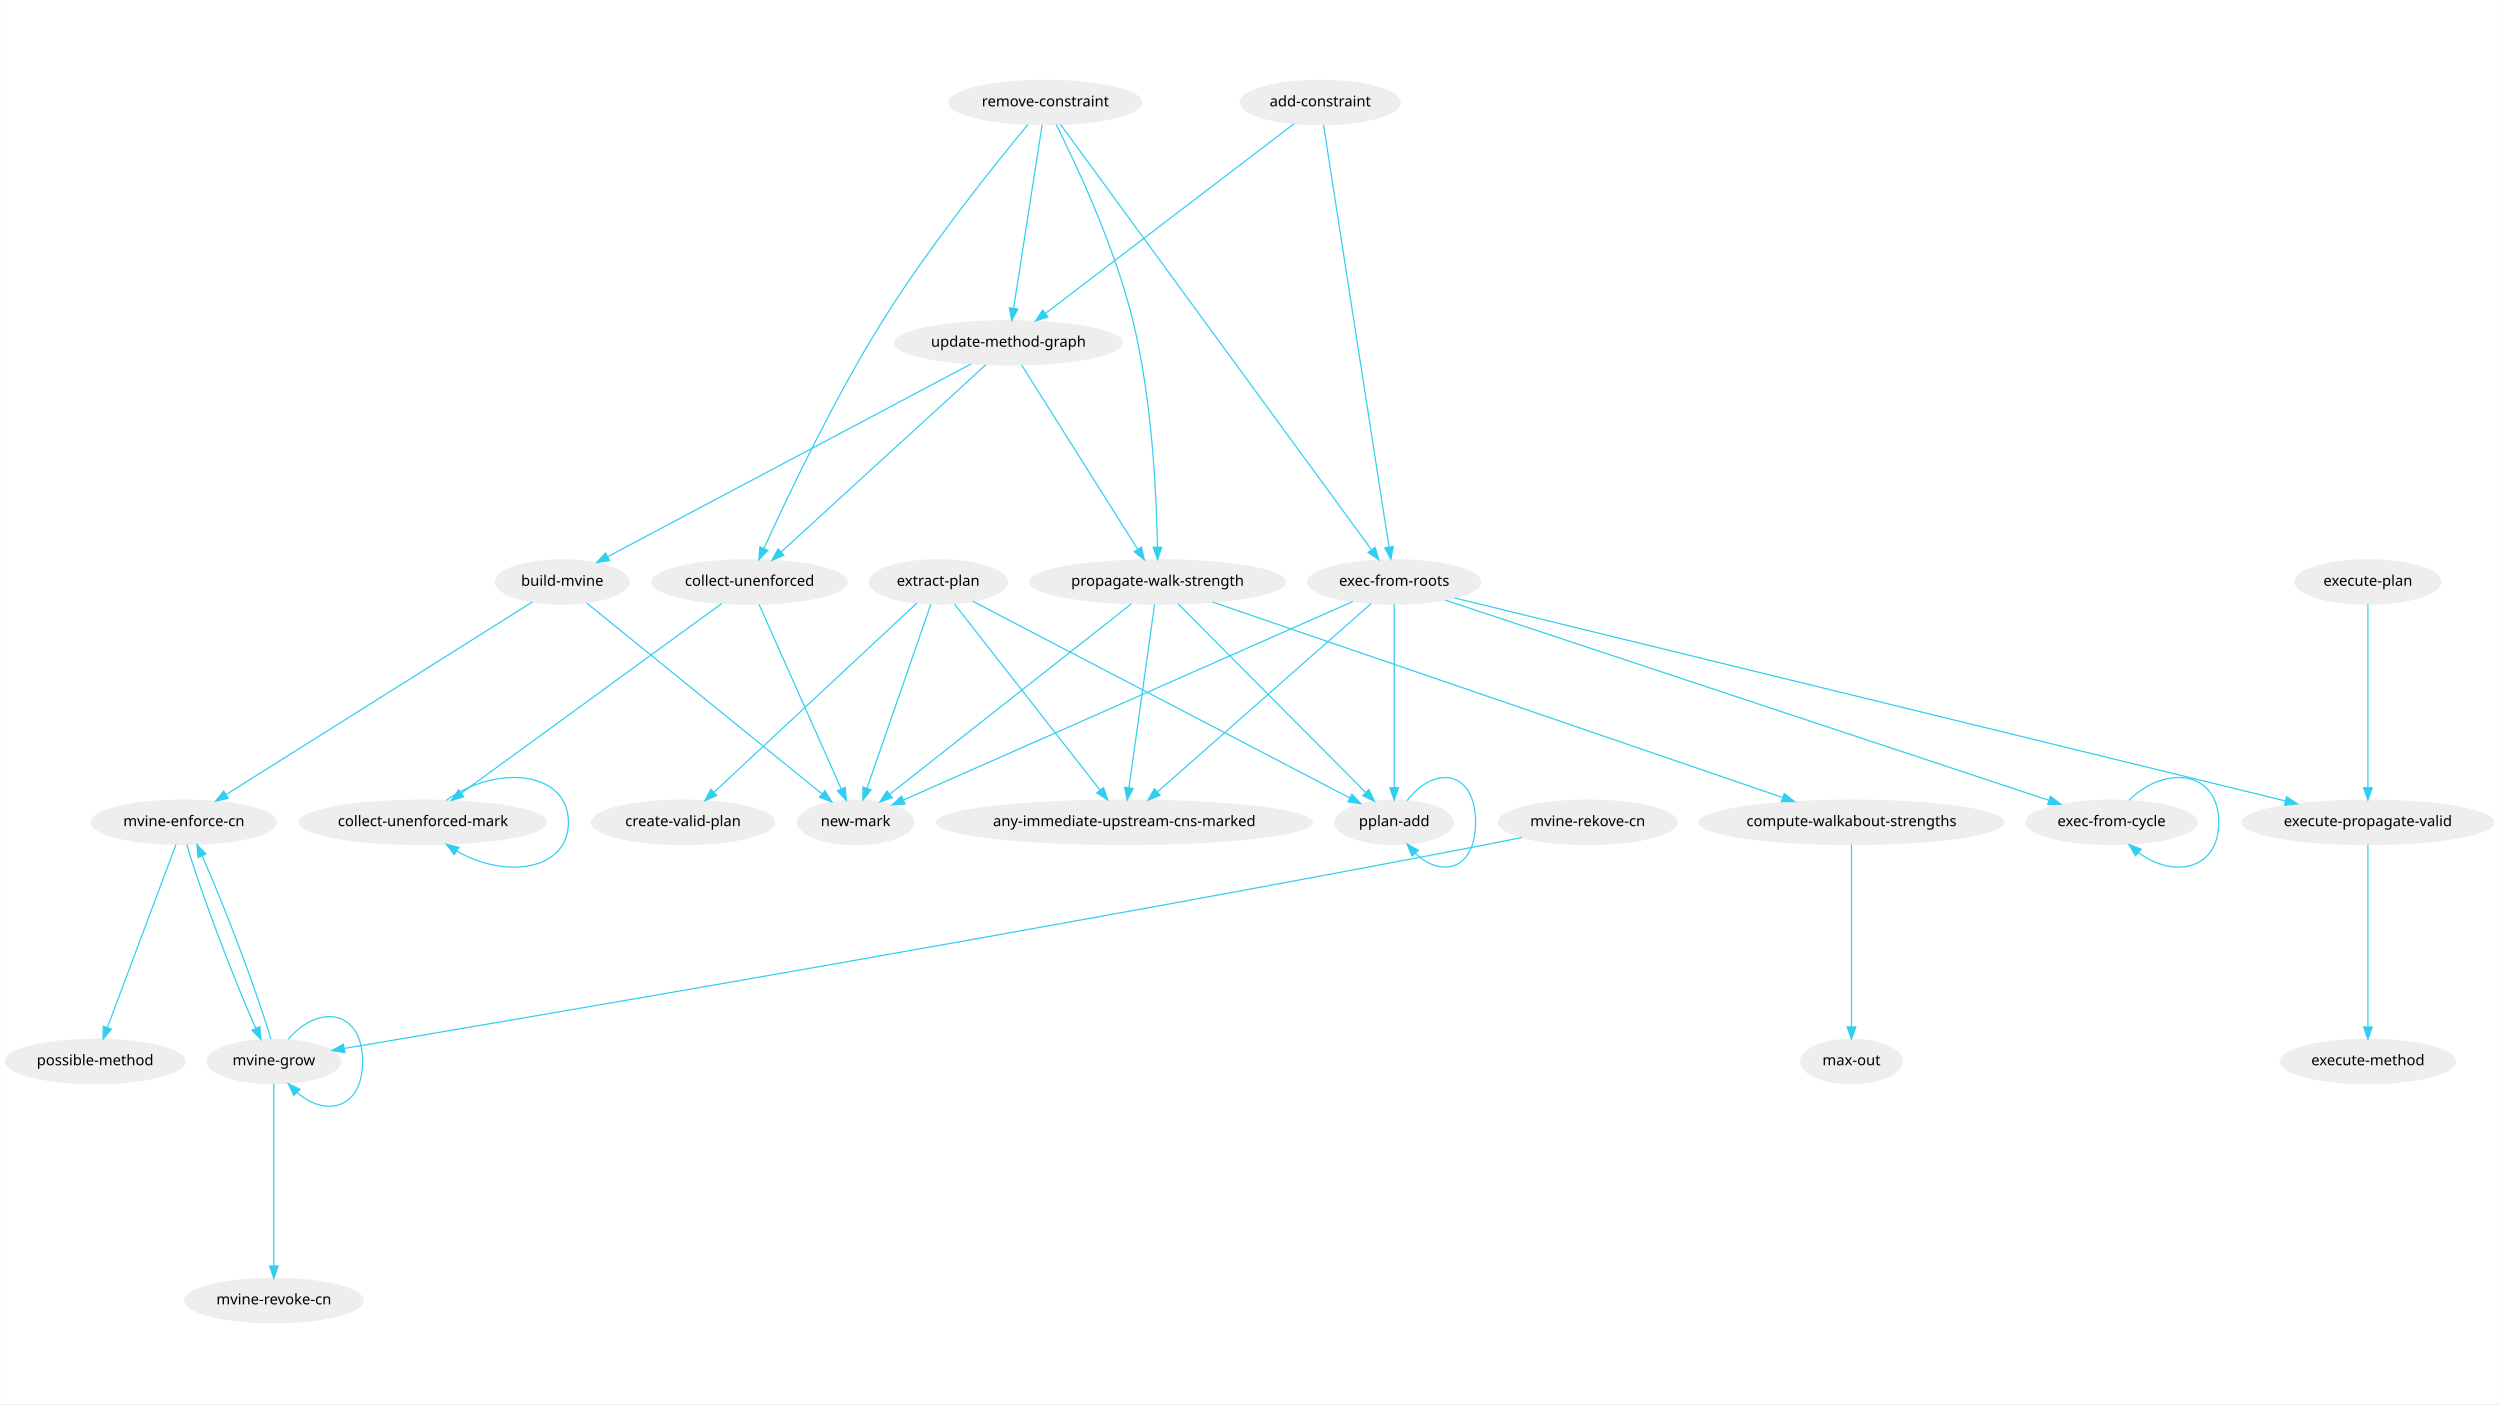
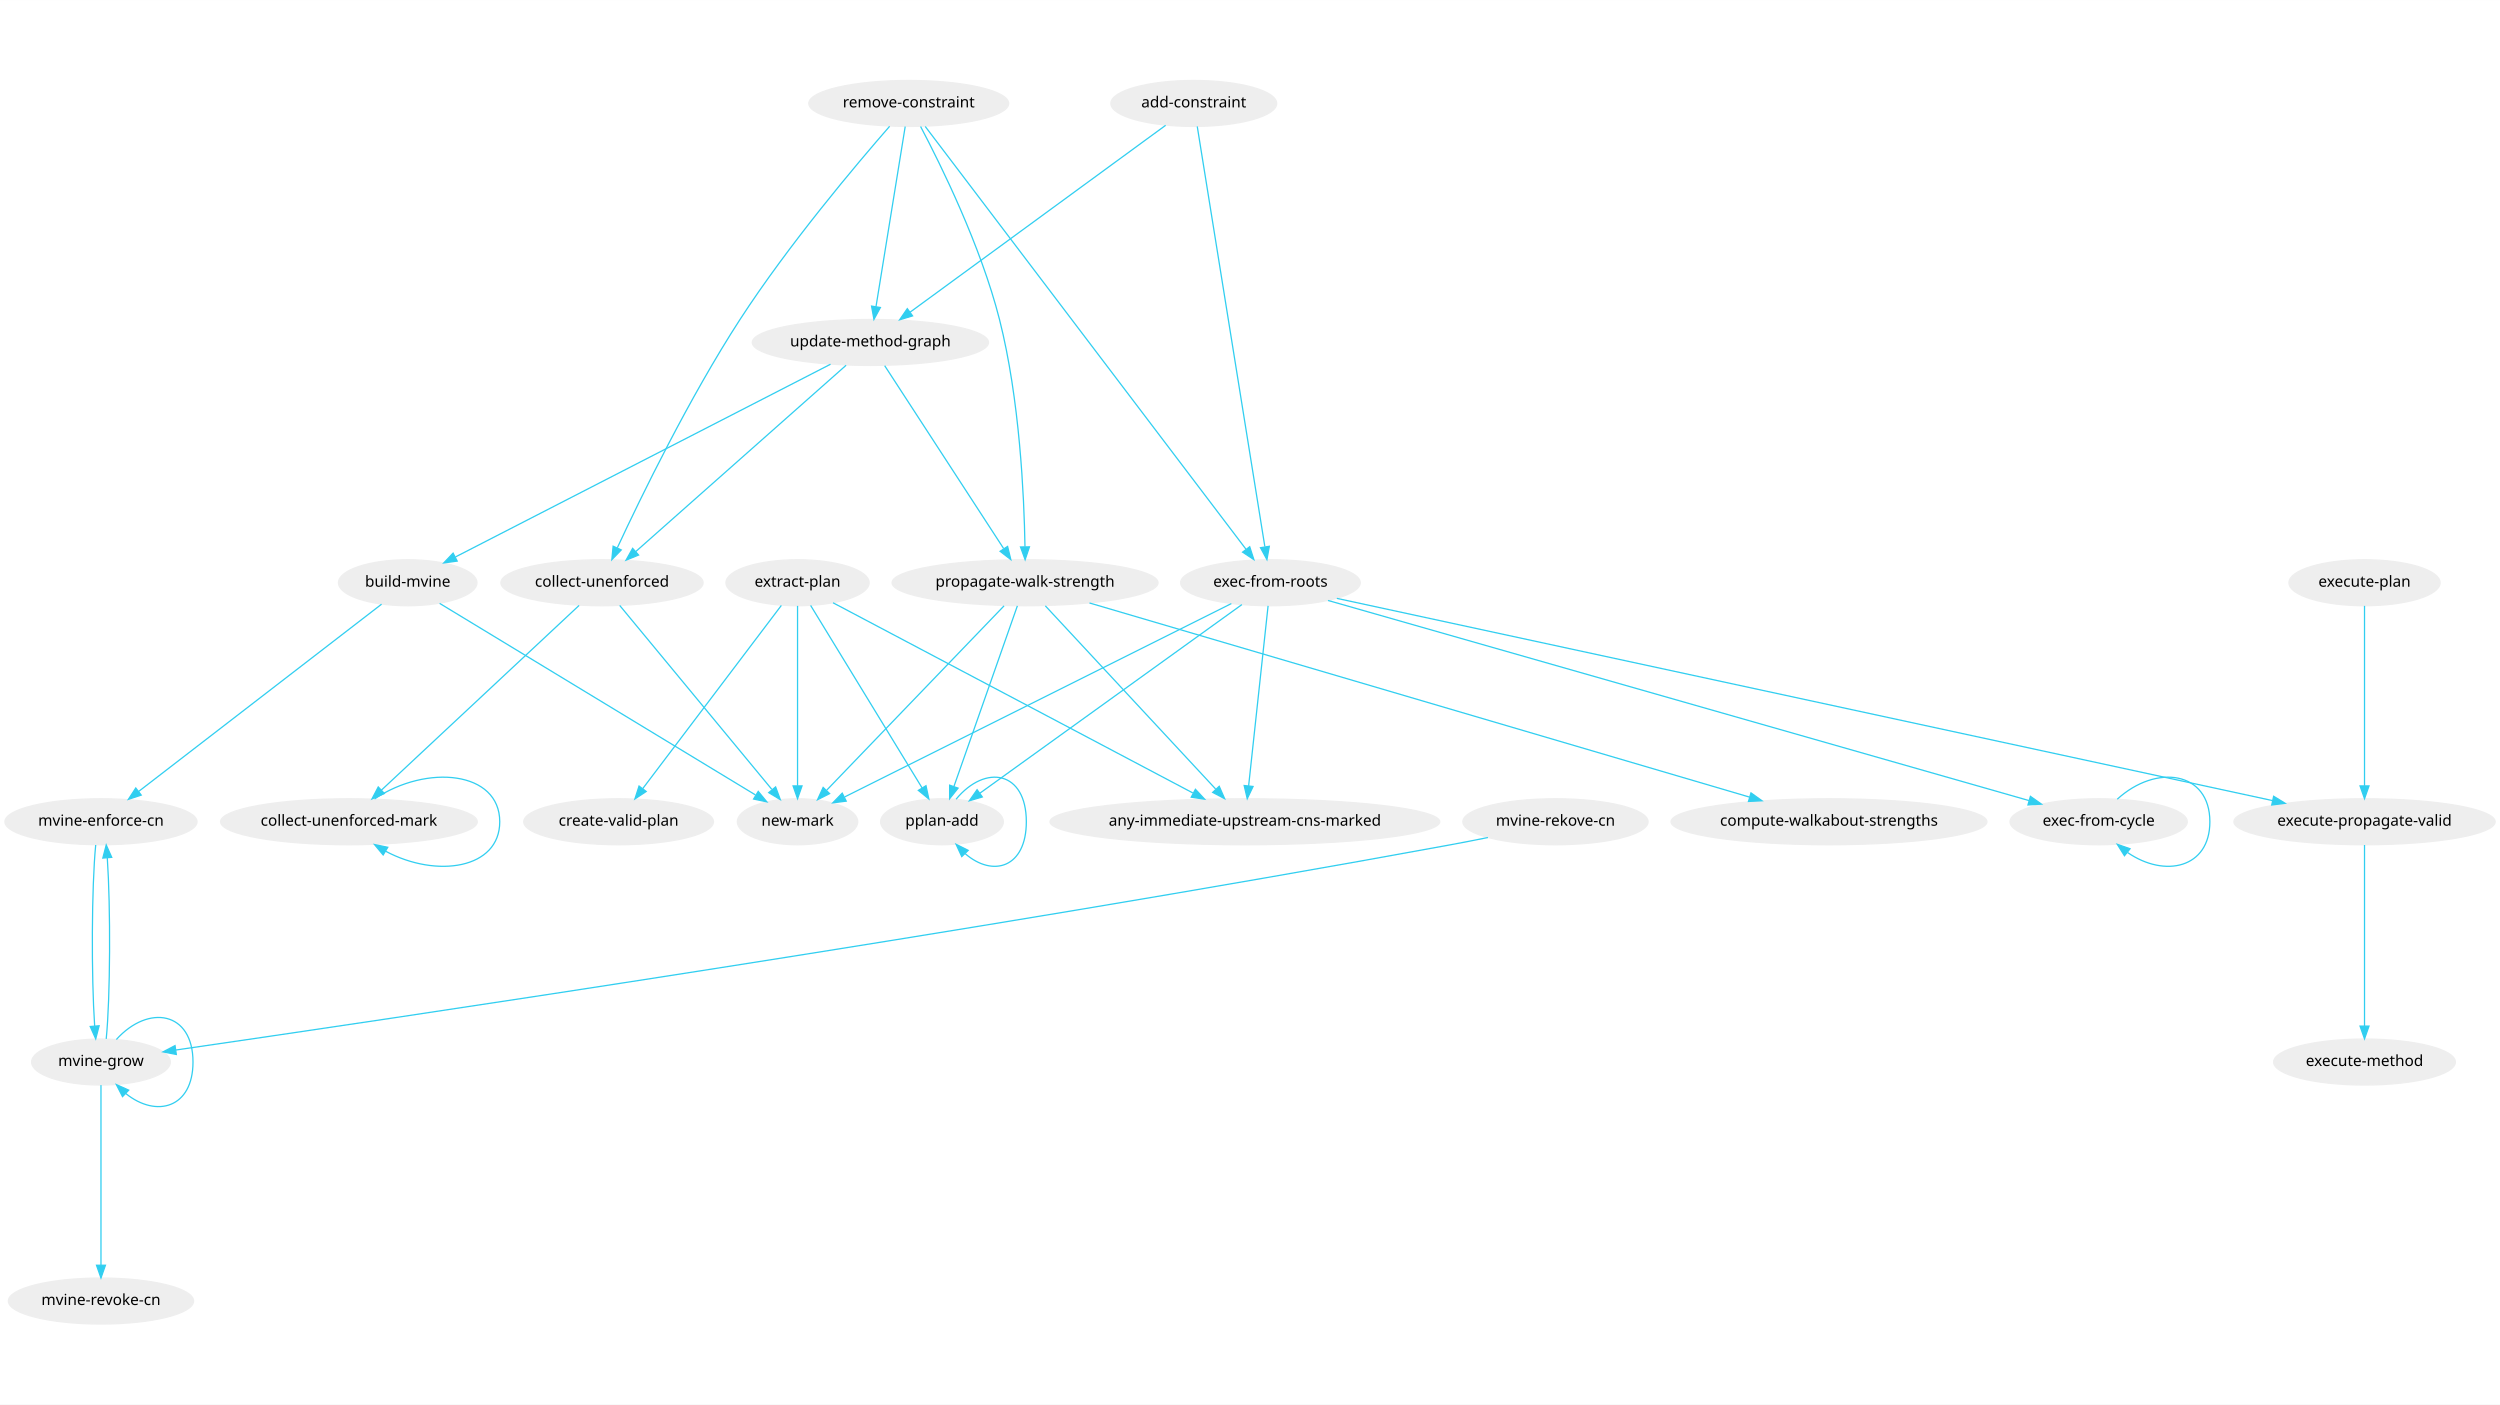
- <svg xmlns="http://www.w3.org/2000/svg" width="2028pt" height="1139pt" viewBox="0.00 0.00 2028.00 1139.20">
-   <g id="graph0" class="graph" transform="scale(1 1) rotate(0) translate(4 1135.2)">
-     <polygon fill="white" stroke="none" points="-4,4 -4,-1135.2 2024,-1135.2 2024,4 -4,4" />
+ <svg xmlns="http://www.w3.org/2000/svg" width="1956pt" height="1099pt" viewBox="0.00 0.00 1956.00 1098.88">
+   <g id="graph0" class="graph" transform="scale(1 1) rotate(0) translate(4 1094.88)">
+     <polygon fill="white" stroke="none" points="-4,4 -4,-1094.88 1952,-1094.88 1952,4 -4,4" />
    <g id="node1" class="node">
-       <ellipse fill="#eeeeee" stroke="#eeeeee" cx="1067" cy="-1052" rx="64.88" ry="18" />
-       <text text-anchor="middle" x="1067" y="-1048.9" font-family="Verdana" font-size="12.00">add-constraint</text>
+       <ellipse fill="#eeeeee" stroke="#eeeeee" cx="930" cy="-1014" rx="64.88" ry="18" />
+       <text text-anchor="middle" x="930" y="-1010.9" font-family="Verdana" font-size="12.00">add-constraint</text>
    </g>
    <g id="node2" class="node">
-       <ellipse fill="#eeeeee" stroke="#eeeeee" cx="814" cy="-857" rx="92.431" ry="18" />
-       <text text-anchor="middle" x="814" y="-853.9" font-family="Verdana" font-size="12.00">update-method-graph</text>
+       <ellipse fill="#eeeeee" stroke="#eeeeee" cx="677" cy="-827" rx="92.431" ry="18" />
+       <text text-anchor="middle" x="677" y="-823.9" font-family="Verdana" font-size="12.00">update-method-graph</text>
    </g>
    <g id="edge1" class="edge">
-       <path fill="none" stroke="#31cef0" d="M1045.86,-1034.88C1000.98,-1000.63 896.009,-920.56 844.125,-880.981" />
-       <polygon fill="#31cef0" stroke="#31cef0" points="846.046,-878.044 835.973,-874.762 841.8,-883.61 846.046,-878.044" />
+       <path fill="none" stroke="#31cef0" d="M907.99,-996.906C862.893,-963.93 759.887,-888.609 708.033,-850.692" />
+       <polygon fill="#31cef0" stroke="#31cef0" points="710.005,-847.798 699.867,-844.721 705.873,-853.449 710.005,-847.798" />
    </g>
    <g id="node3" class="node">
-       <ellipse fill="#eeeeee" stroke="#eeeeee" cx="1127" cy="-663" rx="70.266" ry="18" />
-       <text text-anchor="middle" x="1127" y="-659.9" font-family="Verdana" font-size="12.00">exec-from-roots</text>
+       <ellipse fill="#eeeeee" stroke="#eeeeee" cx="990" cy="-639" rx="70.266" ry="18" />
+       <text text-anchor="middle" x="990" y="-635.9" font-family="Verdana" font-size="12.00">exec-from-roots</text>
    </g>
    <g id="edge2" class="edge">
-       <path fill="none" stroke="#31cef0" d="M1069.66,-1033.87C1079.1,-972.943 1111.13,-766.367 1122.75,-691.437" />
-       <polygon fill="#31cef0" stroke="#31cef0" points="1126.23,-691.788 1124.31,-681.37 1119.32,-690.715 1126.23,-691.788" />
+       <path fill="none" stroke="#31cef0" d="M932.734,-996.004C942.241,-936.9 973.918,-739.978 985.613,-667.275" />
+       <polygon fill="#31cef0" stroke="#31cef0" points="989.117,-667.525 987.25,-657.096 982.206,-666.413 989.117,-667.525" />
    </g>
    <g id="node5" class="node">
-       <ellipse fill="#eeeeee" stroke="#eeeeee" cx="935" cy="-663" rx="104.051" ry="18" />
-       <text text-anchor="middle" x="935" y="-659.9" font-family="Verdana" font-size="12.00">propagate-walk-strength</text>
+       <ellipse fill="#eeeeee" stroke="#eeeeee" cx="798" cy="-639" rx="104.051" ry="18" />
+       <text text-anchor="middle" x="798" y="-635.9" font-family="Verdana" font-size="12.00">propagate-walk-strength</text>
    </g>
    <g id="edge8" class="edge">
-       <path fill="none" stroke="#31cef0" d="M824.738,-838.961C846.04,-805.159 893.752,-729.451 918.855,-689.619" />
-       <polygon fill="#31cef0" stroke="#31cef0" points="921.915,-691.327 924.286,-681.001 915.993,-687.595 921.915,-691.327" />
+       <path fill="none" stroke="#31cef0" d="M688.167,-808.835C709.507,-776.031 756.185,-704.277 781.268,-665.72" />
+       <polygon fill="#31cef0" stroke="#31cef0" points="784.341,-667.415 786.86,-657.124 778.474,-663.597 784.341,-667.415" />
    </g>
    <g id="node6" class="node">
-       <ellipse fill="#eeeeee" stroke="#eeeeee" cx="604" cy="-663" rx="79.116" ry="18" />
-       <text text-anchor="middle" x="604" y="-659.9" font-family="Verdana" font-size="12.00">collect-unenforced</text>
+       <ellipse fill="#eeeeee" stroke="#eeeeee" cx="467" cy="-639" rx="79.116" ry="18" />
+       <text text-anchor="middle" x="467" y="-635.9" font-family="Verdana" font-size="12.00">collect-unenforced</text>
    </g>
    <g id="edge9" class="edge">
-       <path fill="none" stroke="#31cef0" d="M795.731,-839.297C758.249,-805.027 672.569,-726.692 629.585,-687.392" />
-       <polygon fill="#31cef0" stroke="#31cef0" points="631.819,-684.692 622.077,-680.528 627.096,-689.858 631.819,-684.692" />
+       <path fill="none" stroke="#31cef0" d="M657.994,-809.166C620.355,-775.828 536.27,-701.354 493.331,-663.321" />
+       <polygon fill="#31cef0" stroke="#31cef0" points="495.619,-660.673 485.812,-656.662 490.978,-665.913 495.619,-660.673" />
    </g>
    <g id="node7" class="node">
-       <ellipse fill="#eeeeee" stroke="#eeeeee" cx="452" cy="-663" rx="54.183" ry="18" />
-       <text text-anchor="middle" x="452" y="-659.9" font-family="Verdana" font-size="12.00">build-mvine</text>
+       <ellipse fill="#eeeeee" stroke="#eeeeee" cx="315" cy="-639" rx="54.183" ry="18" />
+       <text text-anchor="middle" x="315" y="-635.9" font-family="Verdana" font-size="12.00">build-mvine</text>
    </g>
    <g id="edge7" class="edge">
-       <path fill="none" stroke="#31cef0" d="M783.759,-839.96C717.732,-804.941 560.853,-721.734 489.042,-683.647" />
-       <polygon fill="#31cef0" stroke="#31cef0" points="490.375,-680.392 479.9,-678.798 487.095,-686.576 490.375,-680.392" />
+       <path fill="none" stroke="#31cef0" d="M645.823,-809.981C579.35,-775.826 423.929,-695.969 352.328,-659.179" />
+       <polygon fill="#31cef0" stroke="#31cef0" points="353.7,-655.95 343.206,-654.493 350.501,-662.176 353.7,-655.95" />
    </g>
    <g id="node8" class="node">
-       <ellipse fill="#eeeeee" stroke="#eeeeee" cx="690" cy="-468" rx="47.101" ry="18" />
-       <text text-anchor="middle" x="690" y="-464.9" font-family="Verdana" font-size="12.00">new-mark</text>
+       <ellipse fill="#eeeeee" stroke="#eeeeee" cx="620" cy="-452" rx="47.101" ry="18" />
+       <text text-anchor="middle" x="620" y="-448.9" font-family="Verdana" font-size="12.00">new-mark</text>
+     </g>
+     <g id="edge24" class="edge">
+       <path fill="none" stroke="#31cef0" d="M959.407,-622.703C891.801,-588.901 729.91,-507.955 656.864,-471.432" />
+       <polygon fill="#31cef0" stroke="#31cef0" points="658.088,-468.131 647.579,-466.789 654.958,-474.392 658.088,-468.131" />
+     </g>
+     <g id="node13" class="node">
+       <ellipse fill="#eeeeee" stroke="#eeeeee" cx="733" cy="-452" rx="48.024" ry="18" />
+       <text text-anchor="middle" x="733" y="-448.9" font-family="Verdana" font-size="12.00">pplan-add</text>
+     </g>
+     <g id="edge25" class="edge">
+       <path fill="none" stroke="#31cef0" d="M967.643,-621.906C921.254,-588.514 814.546,-511.7 762.553,-474.274" />
+       <polygon fill="#31cef0" stroke="#31cef0" points="764.559,-471.405 754.398,-468.403 760.47,-477.086 764.559,-471.405" />
+     </g>
+     <g id="node14" class="node">
+       <ellipse fill="#eeeeee" stroke="#eeeeee" cx="970" cy="-452" rx="152.498" ry="18" />
+       <text text-anchor="middle" x="970" y="-448.9" font-family="Verdana" font-size="12.00">any-immediate-upstream-cns-marked</text>
    </g>
    <g id="edge26" class="edge">
-       <path fill="none" stroke="#31cef0" d="M1093.43,-647.176C1013.76,-611.989 813.593,-523.584 728.858,-486.162" />
-       <polygon fill="#31cef0" stroke="#31cef0" points="730.15,-482.906 719.589,-482.068 727.322,-489.31 730.15,-482.906" />
-     </g>
-     <g id="node14" class="node">
-       <ellipse fill="#eeeeee" stroke="#eeeeee" cx="1127" cy="-468" rx="48.024" ry="18" />
-       <text text-anchor="middle" x="1127" y="-464.9" font-family="Verdana" font-size="12.00">pplan-add</text>
+       <path fill="none" stroke="#31cef0" d="M988.154,-620.927C984.672,-588.713 977.106,-518.732 972.925,-480.053" />
+       <polygon fill="#31cef0" stroke="#31cef0" points="976.396,-479.597 971.841,-470.031 969.436,-480.35 976.396,-479.597" />
+     </g>
+     <g id="node17" class="node">
+       <ellipse fill="#eeeeee" stroke="#eeeeee" cx="1638" cy="-452" rx="69.342" ry="18" />
+       <text text-anchor="middle" x="1638" y="-448.9" font-family="Verdana" font-size="12.00">exec-from-cycle</text>
    </g>
    <g id="edge27" class="edge">
-       <path fill="none" stroke="#31cef0" d="M1127,-644.873C1127,-611.323 1127,-536.707 1127,-496.287" />
-       <polygon fill="#31cef0" stroke="#31cef0" points="1130.5,-496.089 1127,-486.089 1123.5,-496.089 1130.5,-496.089" />
+       <path fill="none" stroke="#31cef0" d="M1035.05,-625.138C1150.74,-592.109 1457.98,-504.395 1583.46,-468.571" />
+       <polygon fill="#31cef0" stroke="#31cef0" points="1584.59,-471.888 1593.25,-465.777 1582.67,-465.157 1584.59,-471.888" />
+     </g>
+     <g id="node18" class="node">
+       <ellipse fill="#eeeeee" stroke="#eeeeee" cx="1846" cy="-452" rx="102.206" ry="18" />
+       <text text-anchor="middle" x="1846" y="-448.9" font-family="Verdana" font-size="12.00">execute-propagate-valid</text>
+     </g>
+     <g id="edge28" class="edge">
+       <path fill="none" stroke="#31cef0" d="M1041.94,-626.775C1188.45,-595.11 1605.3,-505.02 1773.91,-468.581" />
+       <polygon fill="#31cef0" stroke="#31cef0" points="1774.89,-471.949 1783.93,-466.416 1773.41,-465.107 1774.89,-471.949" />
+     </g>
+     <g id="node4" class="node">
+       <ellipse fill="#eeeeee" stroke="#eeeeee" cx="707" cy="-1014" rx="78.194" ry="18" />
+       <text text-anchor="middle" x="707" y="-1010.9" font-family="Verdana" font-size="12.00">remove-constraint</text>
+     </g>
+     <g id="edge5" class="edge">
+       <path fill="none" stroke="#31cef0" d="M704.231,-995.927C699.007,-963.713 687.659,-893.732 681.387,-855.053" />
+       <polygon fill="#31cef0" stroke="#31cef0" points="684.818,-854.342 679.762,-845.031 677.908,-855.463 684.818,-854.342" />
+     </g>
+     <g id="edge6" class="edge">
+       <path fill="none" stroke="#31cef0" d="M719.895,-996.004C765.199,-936.293 917.224,-735.92 970.975,-665.075" />
+       <polygon fill="#31cef0" stroke="#31cef0" points="973.773,-667.178 977.029,-657.096 968.196,-662.947 973.773,-667.178" />
+     </g>
+     <g id="edge3" class="edge">
+       <path fill="none" stroke="#31cef0" d="M716.268,-995.95C731.929,-966.256 763.356,-902.7 778,-845 793.8,-782.745 797.274,-706.934 797.941,-667.235" />
+       <polygon fill="#31cef0" stroke="#31cef0" points="801.443,-667.078 798.062,-657.037 794.443,-666.995 801.443,-667.078" />
+     </g>
+     <g id="edge4" class="edge">
+       <path fill="none" stroke="#31cef0" d="M692.04,-996.12C666.349,-966.684 612.949,-903.504 575,-845 535.243,-783.708 497.542,-706.21 478.988,-666.344" />
+       <polygon fill="#31cef0" stroke="#31cef0" points="482.066,-664.662 474.693,-657.053 475.712,-667.599 482.066,-664.662" />
+     </g>
+     <g id="edge17" class="edge">
+       <path fill="none" stroke="#31cef0" d="M781.573,-620.927C749.674,-587.774 679.289,-514.621 642.854,-476.753" />
+       <polygon fill="#31cef0" stroke="#31cef0" points="645.076,-474.015 635.621,-469.235 640.032,-478.868 645.076,-474.015" />
+     </g>
+     <g id="edge18" class="edge">
+       <path fill="none" stroke="#31cef0" d="M792.001,-620.927C780.634,-588.575 755.885,-518.133 742.332,-479.559" />
+       <polygon fill="#31cef0" stroke="#31cef0" points="745.601,-478.306 738.984,-470.031 738.997,-480.626 745.601,-478.306" />
+     </g>
+     <g id="edge19" class="edge">
+       <path fill="none" stroke="#31cef0" d="M813.873,-620.927C844.464,-588.024 911.683,-515.724 947.112,-477.618" />
+       <polygon fill="#31cef0" stroke="#31cef0" points="949.92,-479.738 954.165,-470.031 944.793,-474.972 949.92,-479.738" />
    </g>
    <g id="node15" class="node">
-       <ellipse fill="#eeeeee" stroke="#eeeeee" cx="908" cy="-468" rx="152.498" ry="18" />
-       <text text-anchor="middle" x="908" y="-464.9" font-family="Verdana" font-size="12.00">any-immediate-upstream-cns-marked</text>
-     </g>
-     <g id="edge28" class="edge">
-       <path fill="none" stroke="#31cef0" d="M1108.33,-645.545C1069.49,-611.319 979.887,-532.353 934.857,-492.669" />
-       <polygon fill="#31cef0" stroke="#31cef0" points="937.065,-489.949 927.249,-485.964 932.437,-495.201 937.065,-489.949" />
+       <ellipse fill="#eeeeee" stroke="#eeeeee" cx="1427" cy="-452" rx="123.599" ry="18" />
+       <text text-anchor="middle" x="1427" y="-448.9" font-family="Verdana" font-size="12.00">compute-walkabout-strengths</text>
+     </g>
+     <g id="edge20" class="edge">
+       <path fill="none" stroke="#31cef0" d="M848.41,-623.173C962.512,-589.614 1240.28,-507.916 1364.81,-471.291" />
+       <polygon fill="#31cef0" stroke="#31cef0" points="1365.98,-474.596 1374.58,-468.416 1364,-467.88 1365.98,-474.596" />
+     </g>
+     <g id="edge21" class="edge">
+       <path fill="none" stroke="#31cef0" d="M480.848,-621.256C507.997,-588.428 568.315,-515.495 599.873,-477.336" />
+       <polygon fill="#31cef0" stroke="#31cef0" points="602.837,-479.245 606.513,-469.308 597.443,-474.783 602.837,-479.245" />
+     </g>
+     <g id="node16" class="node">
+       <ellipse fill="#eeeeee" stroke="#eeeeee" cx="269" cy="-452" rx="100.435" ry="18" />
+       <text text-anchor="middle" x="269" y="-448.9" font-family="Verdana" font-size="12.00">collect-unenforced-mark</text>
+     </g>
+     <g id="edge22" class="edge">
+       <path fill="none" stroke="#31cef0" d="M449.08,-621.256C413.755,-588.25 335.04,-514.704 294.387,-476.72" />
+       <polygon fill="#31cef0" stroke="#31cef0" points="296.719,-474.109 287.023,-469.839 291.94,-479.224 296.719,-474.109" />
+     </g>
+     <g id="edge10" class="edge">
+       <path fill="none" stroke="#31cef0" d="M339.959,-622.861C394.766,-589.617 525.63,-510.241 587.075,-472.971" />
+       <polygon fill="#31cef0" stroke="#31cef0" points="589.235,-475.754 595.97,-467.576 585.604,-469.769 589.235,-475.754" />
+     </g>
+     <g id="node9" class="node">
+       <ellipse fill="#eeeeee" stroke="#eeeeee" cx="75" cy="-452" rx="75.153" ry="18" />
+       <text text-anchor="middle" x="75" y="-448.9" font-family="Verdana" font-size="12.00">mvine-enforce-cn</text>
+     </g>
+     <g id="edge11" class="edge">
+       <path fill="none" stroke="#31cef0" d="M294.538,-622.227C251.996,-589.435 153.869,-513.794 104.499,-475.739" />
+       <polygon fill="#31cef0" stroke="#31cef0" points="106.497,-472.86 96.44,-469.527 102.224,-478.404 106.497,-472.86" />
+     </g>
+     <g id="node10" class="node">
+       <ellipse fill="#eeeeee" stroke="#eeeeee" cx="75" cy="-264" rx="54.258" ry="18" />
+       <text text-anchor="middle" x="75" y="-260.9" font-family="Verdana" font-size="12.00">mvine-grow</text>
+     </g>
+     <g id="edge16" class="edge">
+       <path fill="none" stroke="#31cef0" d="M70.887,-433.835C67.672,-401.446 67.397,-331.087 70.061,-292.2" />
+       <polygon fill="#31cef0" stroke="#31cef0" points="73.558,-292.377 70.891,-282.124 66.582,-291.803 73.558,-292.377" />
+     </g>
+     <g id="edge14" class="edge">
+       <path fill="none" stroke="#31cef0" d="M79.109,-282.124C82.326,-314.48 82.604,-384.836 79.942,-423.751" />
+       <polygon fill="#31cef0" stroke="#31cef0" points="76.444,-423.582 79.113,-433.835 83.421,-424.155 76.444,-423.582" />
+     </g>
+     <g id="edge12" class="edge">
+       <path fill="none" stroke="#31cef0" d="M87.038,-281.633C112.192,-309.475 147,-303.598 147,-264 147,-228.115 118.413,-219.923 94.331,-239.425" />
+       <polygon fill="#31cef0" stroke="#31cef0" points="91.869,-236.937 87.038,-246.367 96.695,-242.007 91.869,-236.937" />
+     </g>
+     <g id="node11" class="node">
+       <ellipse fill="#eeeeee" stroke="#eeeeee" cx="75" cy="-77" rx="72.459" ry="18" />
+       <text text-anchor="middle" x="75" y="-73.9" font-family="Verdana" font-size="12.00">mvine-revoke-cn</text>
+     </g>
+     <g id="edge13" class="edge">
+       <path fill="none" stroke="#31cef0" d="M75,-245.927C75,-213.713 75,-143.732 75,-105.053" />
+       <polygon fill="#31cef0" stroke="#31cef0" points="78.5,-105.031 75,-95.031 71.5,-105.032 78.5,-105.031" />
+     </g>
+     <g id="node12" class="node">
+       <ellipse fill="#eeeeee" stroke="#eeeeee" cx="1213" cy="-452" rx="72.459" ry="18" />
+       <text text-anchor="middle" x="1213" y="-448.9" font-family="Verdana" font-size="12.00">mvine-rekove-cn</text>
+     </g>
+     <g id="edge15" class="edge">
+       <path fill="none" stroke="#31cef0" d="M1160.14,-439.67C1150.46,-437.702 1140.44,-435.733 1131,-434 752.175,-364.456 293.887,-296.647 133.671,-273.427" />
+       <polygon fill="#31cef0" stroke="#31cef0" points="133.951,-269.931 123.553,-271.963 132.948,-276.859 133.951,-269.931" />
+     </g>
+     <g id="edge31" class="edge">
+       <path fill="none" stroke="#31cef0" d="M744.035,-469.633C767.093,-497.475 799,-491.598 799,-452 799,-416.269 773.021,-407.994 751.006,-427.175" />
+       <polygon fill="#31cef0" stroke="#31cef0" points="748.481,-424.75 744.035,-434.367 753.508,-429.622 748.481,-424.75" />
+     </g>
+     <g id="edge23" class="edge">
+       <path fill="none" stroke="#31cef0" d="M289.014,-469.824C330.216,-497.448 387,-491.507 387,-452 387,-415.194 337.714,-407.521 297.659,-428.981" />
+       <polygon fill="#31cef0" stroke="#31cef0" points="295.783,-426.025 289.014,-434.176 299.388,-432.025 295.783,-426.025" />
+     </g>
+     <g id="edge30" class="edge">
+       <path fill="none" stroke="#31cef0" d="M1652.55,-469.633C1682.94,-497.475 1725,-491.598 1725,-452 1725,-415.805 1689.86,-407.784 1660.61,-427.936" />
+       <polygon fill="#31cef0" stroke="#31cef0" points="1658.18,-425.394 1652.55,-434.367 1662.55,-430.866 1658.18,-425.394" />
    </g>
    <g id="node19" class="node">
-       <ellipse fill="#eeeeee" stroke="#eeeeee" cx="1709" cy="-468" rx="69.342" ry="18" />
-       <text text-anchor="middle" x="1709" y="-464.9" font-family="Verdana" font-size="12.00">exec-from-cycle</text>
+       <ellipse fill="#eeeeee" stroke="#eeeeee" cx="1846" cy="-264" rx="71.112" ry="18" />
+       <text text-anchor="middle" x="1846" y="-260.9" font-family="Verdana" font-size="12.00">execute-method</text>
    </g>
    <g id="edge29" class="edge">
-       <path fill="none" stroke="#31cef0" d="M1168.39,-648.275C1272.48,-613.757 1544.91,-523.415 1658.32,-485.807" />
-       <polygon fill="#31cef0" stroke="#31cef0" points="1659.43,-489.125 1667.82,-482.655 1657.23,-482.481 1659.43,-489.125" />
+       <path fill="none" stroke="#31cef0" d="M1846,-433.835C1846,-401.446 1846,-331.087 1846,-292.2" />
+       <polygon fill="#31cef0" stroke="#31cef0" points="1849.5,-292.124 1846,-282.124 1842.5,-292.124 1849.5,-292.124" />
    </g>
    <g id="node20" class="node">
-       <ellipse fill="#eeeeee" stroke="#eeeeee" cx="1917" cy="-468" rx="102.206" ry="18" />
-       <text text-anchor="middle" x="1917" y="-464.9" font-family="Verdana" font-size="12.00">execute-propagate-valid</text>
-     </g>
-     <g id="edge30" class="edge">
-       <path fill="none" stroke="#31cef0" d="M1175.82,-650.073C1311.69,-616.88 1694.41,-523.38 1849.98,-485.373" />
-       <polygon fill="#31cef0" stroke="#31cef0" points="1851.01,-488.724 1859.9,-482.951 1849.35,-481.924 1851.01,-488.724" />
-     </g>
-     <g id="node4" class="node">
-       <ellipse fill="#eeeeee" stroke="#eeeeee" cx="844" cy="-1052" rx="78.194" ry="18" />
-       <text text-anchor="middle" x="844" y="-1048.9" font-family="Verdana" font-size="12.00">remove-constraint</text>
-     </g>
-     <g id="edge5" class="edge">
-       <path fill="none" stroke="#31cef0" d="M841.338,-1033.87C836.112,-1000.25 824.475,-925.389 818.201,-885.029" />
-       <polygon fill="#31cef0" stroke="#31cef0" points="821.651,-884.433 816.656,-875.089 814.734,-885.508 821.651,-884.433" />
-     </g>
-     <g id="edge6" class="edge">
-       <path fill="none" stroke="#31cef0" d="M856.342,-1034.12C901.119,-972.891 1055.18,-762.213 1108.59,-689.172" />
-       <polygon fill="#31cef0" stroke="#31cef0" points="1111.52,-691.105 1114.59,-680.967 1105.86,-686.973 1111.52,-691.105" />
-     </g>
-     <g id="edge3" class="edge">
-       <path fill="none" stroke="#31cef0" d="M852.769,-1034.07C868.25,-1003.31 900.182,-935.822 915,-875 930.717,-810.487 934.214,-732.081 934.909,-691.425" />
-       <polygon fill="#31cef0" stroke="#31cef0" points="938.411,-691.277 935.037,-681.234 931.412,-691.189 938.411,-691.277" />
-     </g>
-     <g id="edge4" class="edge">
-       <path fill="none" stroke="#31cef0" d="M829.868,-1034.21C804.533,-1003.69 750.443,-936.551 712,-875 672.125,-811.156 634.094,-730.823 615.63,-690.16" />
-       <polygon fill="#31cef0" stroke="#31cef0" points="618.775,-688.619 611.472,-680.942 612.394,-691.497 618.775,-688.619" />
-     </g>
-     <g id="edge18" class="edge">
-       <path fill="none" stroke="#31cef0" d="M913.686,-645.21C869.335,-610.272 767.144,-529.771 717.741,-490.853" />
-       <polygon fill="#31cef0" stroke="#31cef0" points="719.74,-487.972 709.718,-484.533 715.408,-493.471 719.74,-487.972" />
-     </g>
-     <g id="edge19" class="edge">
-       <path fill="none" stroke="#31cef0" d="M951.703,-645.21C986.002,-610.733 1064.44,-531.886 1103.71,-492.414" />
-       <polygon fill="#31cef0" stroke="#31cef0" points="1106.44,-494.627 1111.01,-485.07 1101.48,-489.691 1106.44,-494.627" />
-     </g>
-     <g id="edge20" class="edge">
-       <path fill="none" stroke="#31cef0" d="M932.604,-644.873C927.901,-611.252 917.427,-536.389 911.781,-496.029" />
-       <polygon fill="#31cef0" stroke="#31cef0" points="915.243,-495.508 910.391,-486.089 908.31,-496.478 915.243,-495.508" />
-     </g>
-     <g id="node16" class="node">
-       <ellipse fill="#eeeeee" stroke="#eeeeee" cx="1498" cy="-468" rx="123.599" ry="18" />
-       <text text-anchor="middle" x="1498" y="-464.9" font-family="Verdana" font-size="12.00">compute-walkabout-strengths</text>
-     </g>
-     <g id="edge21" class="edge">
-       <path fill="none" stroke="#31cef0" d="M979.648,-646.694C1081.39,-611.816 1330.26,-526.503 1442.04,-488.185" />
-       <polygon fill="#31cef0" stroke="#31cef0" points="1443.45,-491.4 1451.78,-484.846 1441.18,-484.778 1443.45,-491.4" />
-     </g>
-     <g id="edge23" class="edge">
-       <path fill="none" stroke="#31cef0" d="M611.632,-644.873C626.747,-610.952 660.568,-535.05 678.434,-494.957" />
-       <polygon fill="#31cef0" stroke="#31cef0" points="681.635,-496.372 682.508,-485.814 675.241,-493.523 681.635,-496.372" />
-     </g>
-     <g id="node18" class="node">
-       <ellipse fill="#eeeeee" stroke="#eeeeee" cx="339" cy="-468" rx="100.435" ry="18" />
-       <text text-anchor="middle" x="339" y="-464.9" font-family="Verdana" font-size="12.00">collect-unenforced-mark</text>
-     </g>
-     <g id="edge24" class="edge">
-       <path fill="none" stroke="#31cef0" d="M581.406,-645.545C534.002,-611.02 424.087,-530.969 370.082,-491.637" />
-       <polygon fill="#31cef0" stroke="#31cef0" points="372.057,-488.746 361.913,-485.688 367.936,-494.404 372.057,-488.746" />
-     </g>
-     <g id="edge10" class="edge">
-       <path fill="none" stroke="#31cef0" d="M471.882,-645.877C514.444,-611.363 614.425,-530.286 662.815,-491.045" />
-       <polygon fill="#31cef0" stroke="#31cef0" points="665.111,-493.689 670.674,-484.672 660.702,-488.252 665.111,-493.689" />
-     </g>
-     <g id="node9" class="node">
-       <ellipse fill="#eeeeee" stroke="#eeeeee" cx="145" cy="-468" rx="75.153" ry="18" />
-       <text text-anchor="middle" x="145" y="-464.9" font-family="Verdana" font-size="12.00">mvine-enforce-cn</text>
-     </g>
-     <g id="edge11" class="edge">
-       <path fill="none" stroke="#31cef0" d="M427.91,-646.856C373.75,-612.807 242.213,-530.115 179.441,-490.652" />
-       <polygon fill="#31cef0" stroke="#31cef0" points="181.025,-487.513 170.696,-485.154 177.299,-493.44 181.025,-487.513" />
-     </g>
-     <g id="node10" class="node">
-       <ellipse fill="#eeeeee" stroke="#eeeeee" cx="218" cy="-274" rx="54.258" ry="18" />
-       <text text-anchor="middle" x="218" y="-270.9" font-family="Verdana" font-size="12.00">mvine-grow</text>
-     </g>
-     <g id="edge17" class="edge">
-       <path fill="none" stroke="#31cef0" d="M147.431,-449.961C156.922,-416.217 185.386,-340.708 203.399,-300.823" />
-       <polygon fill="#31cef0" stroke="#31cef0" points="206.585,-302.27 207.625,-291.726 200.237,-299.321 206.585,-302.27" />
-     </g>
-     <g id="node13" class="node">
-       <ellipse fill="#eeeeee" stroke="#eeeeee" cx="73" cy="-274" rx="72.883" ry="18" />
-       <text text-anchor="middle" x="73" y="-270.9" font-family="Verdana" font-size="12.00">possible-method</text>
-     </g>
-     <g id="edge16" class="edge">
-       <path fill="none" stroke="#31cef0" d="M138.61,-449.961C126.015,-416.372 97.902,-341.405 82.892,-301.378" />
-       <polygon fill="#31cef0" stroke="#31cef0" points="86.164,-300.135 79.375,-292.001 79.609,-302.593 86.164,-300.135" />
-     </g>
-     <g id="edge14" class="edge">
-       <path fill="none" stroke="#31cef0" d="M215.579,-292.001C206.127,-325.629 177.786,-400.841 159.758,-440.831" />
-       <polygon fill="#31cef0" stroke="#31cef0" points="156.556,-439.417 155.525,-449.961 162.906,-442.361 156.556,-439.417" />
-     </g>
-     <g id="edge12" class="edge">
-       <path fill="none" stroke="#31cef0" d="M229.693,-291.99C254.872,-321.487 290,-315.49 290,-274 290,-236.399 261.15,-227.949 237,-248.65" />
-       <polygon fill="#31cef0" stroke="#31cef0" points="234.254,-246.447 229.693,-256.01 239.222,-251.379 234.254,-246.447" />
-     </g>
-     <g id="node11" class="node">
-       <ellipse fill="#eeeeee" stroke="#eeeeee" cx="218" cy="-80" rx="72.459" ry="18" />
-       <text text-anchor="middle" x="218" y="-76.9" font-family="Verdana" font-size="12.00">mvine-revoke-cn</text>
-     </g>
-     <g id="edge13" class="edge">
-       <path fill="none" stroke="#31cef0" d="M218,-255.961C218,-222.586 218,-148.357 218,-108.145" />
-       <polygon fill="#31cef0" stroke="#31cef0" points="221.5,-108 218,-98.001 214.5,-108.001 221.5,-108" />
-     </g>
-     <g id="node12" class="node">
-       <ellipse fill="#eeeeee" stroke="#eeeeee" cx="1284" cy="-468" rx="72.459" ry="18" />
-       <text text-anchor="middle" x="1284" y="-464.9" font-family="Verdana" font-size="12.00">mvine-rekove-cn</text>
-     </g>
-     <g id="edge15" class="edge">
-       <path fill="none" stroke="#31cef0" d="M1230.67,-455.715C1221.13,-453.762 1211.28,-451.787 1202,-450 850.564,-382.334 426.661,-310.102 275.204,-284.589" />
-       <polygon fill="#31cef0" stroke="#31cef0" points="275.641,-281.113 265.199,-282.904 274.479,-288.016 275.641,-281.113" />
+       <ellipse fill="#eeeeee" stroke="#eeeeee" cx="620" cy="-639" rx="56.028" ry="18" />
+       <text text-anchor="middle" x="620" y="-635.9" font-family="Verdana" font-size="12.00">extract-plan</text>
+     </g>
+     <g id="edge32" class="edge">
+       <path fill="none" stroke="#31cef0" d="M620,-620.927C620,-588.713 620,-518.732 620,-480.053" />
+       <polygon fill="#31cef0" stroke="#31cef0" points="623.5,-480.031 620,-470.031 616.5,-480.032 623.5,-480.031" />
    </g>
    <g id="edge33" class="edge">
-       <path fill="none" stroke="#31cef0" d="M1137.4,-485.584C1160.5,-515.541 1193,-509.68 1193,-468 1193,-430.228 1166.31,-421.873 1144.11,-442.935" />
-       <polygon fill="#31cef0" stroke="#31cef0" points="1141.47,-440.635 1137.4,-450.416 1146.69,-445.309 1141.47,-440.635" />
-     </g>
-     <g id="node17" class="node">
-       <ellipse fill="#eeeeee" stroke="#eeeeee" cx="1498" cy="-274" rx="41.292" ry="18" />
-       <text text-anchor="middle" x="1498" y="-270.9" font-family="Verdana" font-size="12.00">max-out</text>
-     </g>
-     <g id="edge22" class="edge">
-       <path fill="none" stroke="#31cef0" d="M1498,-449.961C1498,-416.586 1498,-342.357 1498,-302.145" />
-       <polygon fill="#31cef0" stroke="#31cef0" points="1501.5,-302 1498,-292.001 1494.5,-302.001 1501.5,-302" />
-     </g>
-     <g id="edge25" class="edge">
-       <path fill="none" stroke="#31cef0" d="M357.881,-485.787C399.166,-515.514 457,-509.585 457,-468 457,-429.177 406.592,-421.431 366.303,-444.762" />
-       <polygon fill="#31cef0" stroke="#31cef0" points="364.375,-441.841 357.881,-450.213 368.178,-447.718 364.375,-441.841" />
-     </g>
-     <g id="edge32" class="edge">
-       <path fill="none" stroke="#31cef0" d="M1723.13,-485.99C1753.55,-515.487 1796,-509.49 1796,-468 1796,-429.913 1760.23,-421.736 1730.83,-443.468" />
-       <polygon fill="#31cef0" stroke="#31cef0" points="1728.48,-440.868 1723.13,-450.01 1733.02,-446.202 1728.48,-440.868" />
+       <path fill="none" stroke="#31cef0" d="M630.227,-621.256C650.094,-588.731 694.008,-516.836 717.485,-478.401" />
+       <polygon fill="#31cef0" stroke="#31cef0" points="720.489,-480.198 722.714,-469.839 714.515,-476.549 720.489,-480.198" />
+     </g>
+     <g id="edge34" class="edge">
+       <path fill="none" stroke="#31cef0" d="M647.756,-623.329C709.264,-590.817 857.269,-512.587 929.278,-474.524" />
+       <polygon fill="#31cef0" stroke="#31cef0" points="931.298,-477.416 938.503,-469.648 928.026,-471.227 931.298,-477.416" />
    </g>
    <g id="node21" class="node">
-       <ellipse fill="#eeeeee" stroke="#eeeeee" cx="1917" cy="-274" rx="71.112" ry="18" />
-       <text text-anchor="middle" x="1917" y="-270.9" font-family="Verdana" font-size="12.00">execute-method</text>
-     </g>
-     <g id="edge31" class="edge">
-       <path fill="none" stroke="#31cef0" d="M1917,-449.961C1917,-416.586 1917,-342.357 1917,-302.145" />
-       <polygon fill="#31cef0" stroke="#31cef0" points="1920.5,-302 1917,-292.001 1913.5,-302.001 1920.5,-302" />
+       <ellipse fill="#eeeeee" stroke="#eeeeee" cx="480" cy="-452" rx="74.229" ry="18" />
+       <text text-anchor="middle" x="480" y="-448.9" font-family="Verdana" font-size="12.00">create-valid-plan</text>
+     </g>
+     <g id="edge35" class="edge">
+       <path fill="none" stroke="#31cef0" d="M607.329,-621.256C582.611,-588.594 527.848,-516.228 498.855,-477.916" />
+       <polygon fill="#31cef0" stroke="#31cef0" points="501.569,-475.701 492.743,-469.839 495.987,-479.925 501.569,-475.701" />
    </g>
    <g id="node22" class="node">
-       <ellipse fill="#eeeeee" stroke="#eeeeee" cx="757" cy="-663" rx="56.028" ry="18" />
-       <text text-anchor="middle" x="757" y="-659.9" font-family="Verdana" font-size="12.00">extract-plan</text>
-     </g>
-     <g id="edge34" class="edge">
-       <path fill="none" stroke="#31cef0" d="M751.054,-644.873C739.358,-611.18 713.283,-536.07 699.294,-495.771" />
-       <polygon fill="#31cef0" stroke="#31cef0" points="702.518,-494.388 695.932,-486.089 695.906,-496.684 702.518,-494.388" />
-     </g>
-     <g id="edge35" class="edge">
-       <path fill="none" stroke="#31cef0" d="M785.114,-647.335C851.421,-612.748 1017.51,-526.113 1091.02,-487.766" />
-       <polygon fill="#31cef0" stroke="#31cef0" points="1092.68,-490.847 1099.93,-483.119 1089.45,-484.641 1092.68,-490.847" />
+       <ellipse fill="#eeeeee" stroke="#eeeeee" cx="1846" cy="-639" rx="59.145" ry="18" />
+       <text text-anchor="middle" x="1846" y="-635.9" font-family="Verdana" font-size="12.00">execute-plan</text>
    </g>
    <g id="edge36" class="edge">
-       <path fill="none" stroke="#31cef0" d="M770.136,-645.21C796.73,-611.219 857.066,-534.101 888.357,-494.107" />
-       <polygon fill="#31cef0" stroke="#31cef0" points="891.165,-496.198 894.57,-486.165 885.652,-491.884 891.165,-496.198" />
-     </g>
-     <g id="node23" class="node">
-       <ellipse fill="#eeeeee" stroke="#eeeeee" cx="550" cy="-468" rx="74.229" ry="18" />
-       <text text-anchor="middle" x="550" y="-464.9" font-family="Verdana" font-size="12.00">create-valid-plan</text>
-     </g>
-     <g id="edge37" class="edge">
-       <path fill="none" stroke="#31cef0" d="M739.707,-645.877C703.117,-611.762 617.732,-532.152 575.12,-492.421" />
-       <polygon fill="#31cef0" stroke="#31cef0" points="577.383,-489.746 567.682,-485.486 572.61,-494.866 577.383,-489.746" />
-     </g>
-     <g id="node24" class="node">
-       <ellipse fill="#eeeeee" stroke="#eeeeee" cx="1917" cy="-663" rx="59.145" ry="18" />
-       <text text-anchor="middle" x="1917" y="-659.9" font-family="Verdana" font-size="12.00">execute-plan</text>
-     </g>
-     <g id="edge38" class="edge">
-       <path fill="none" stroke="#31cef0" d="M1917,-644.873C1917,-611.323 1917,-536.707 1917,-496.287" />
-       <polygon fill="#31cef0" stroke="#31cef0" points="1920.5,-496.089 1917,-486.089 1913.5,-496.089 1920.5,-496.089" />
+       <path fill="none" stroke="#31cef0" d="M1846,-620.927C1846,-588.713 1846,-518.732 1846,-480.053" />
+       <polygon fill="#31cef0" stroke="#31cef0" points="1849.5,-480.031 1846,-470.031 1842.5,-480.032 1849.5,-480.031" />
    </g>
  </g>
</svg>
